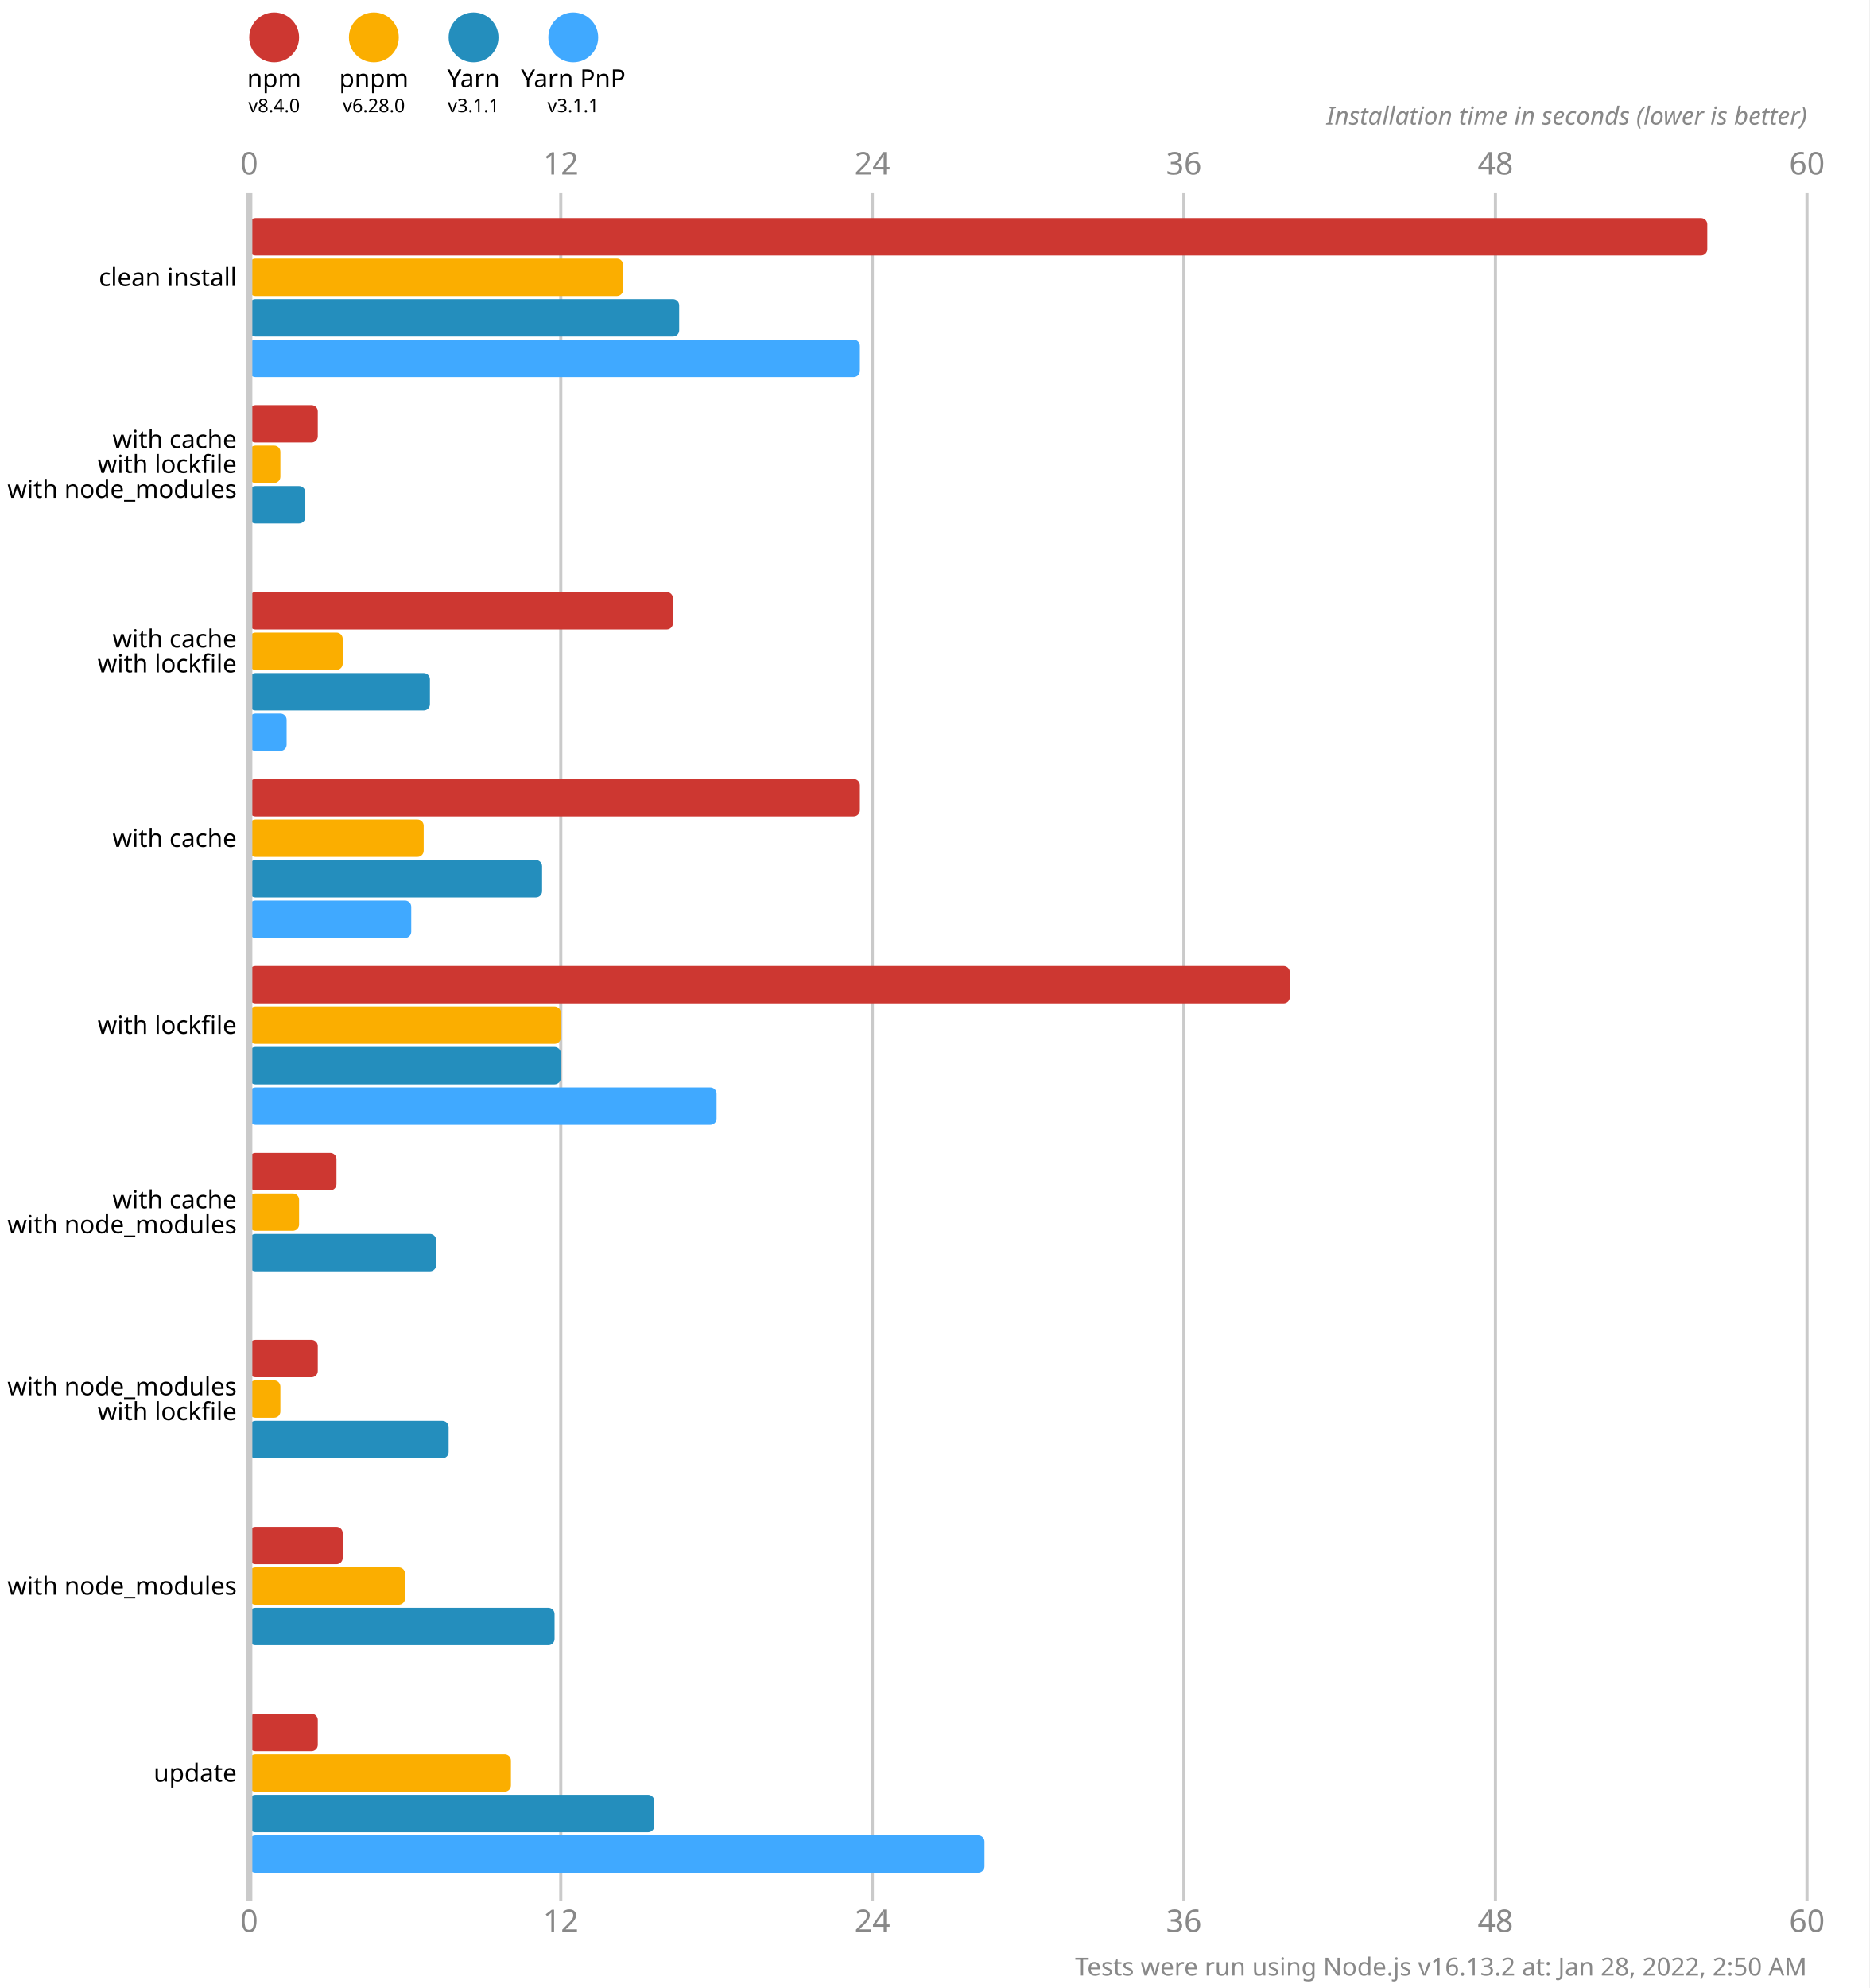
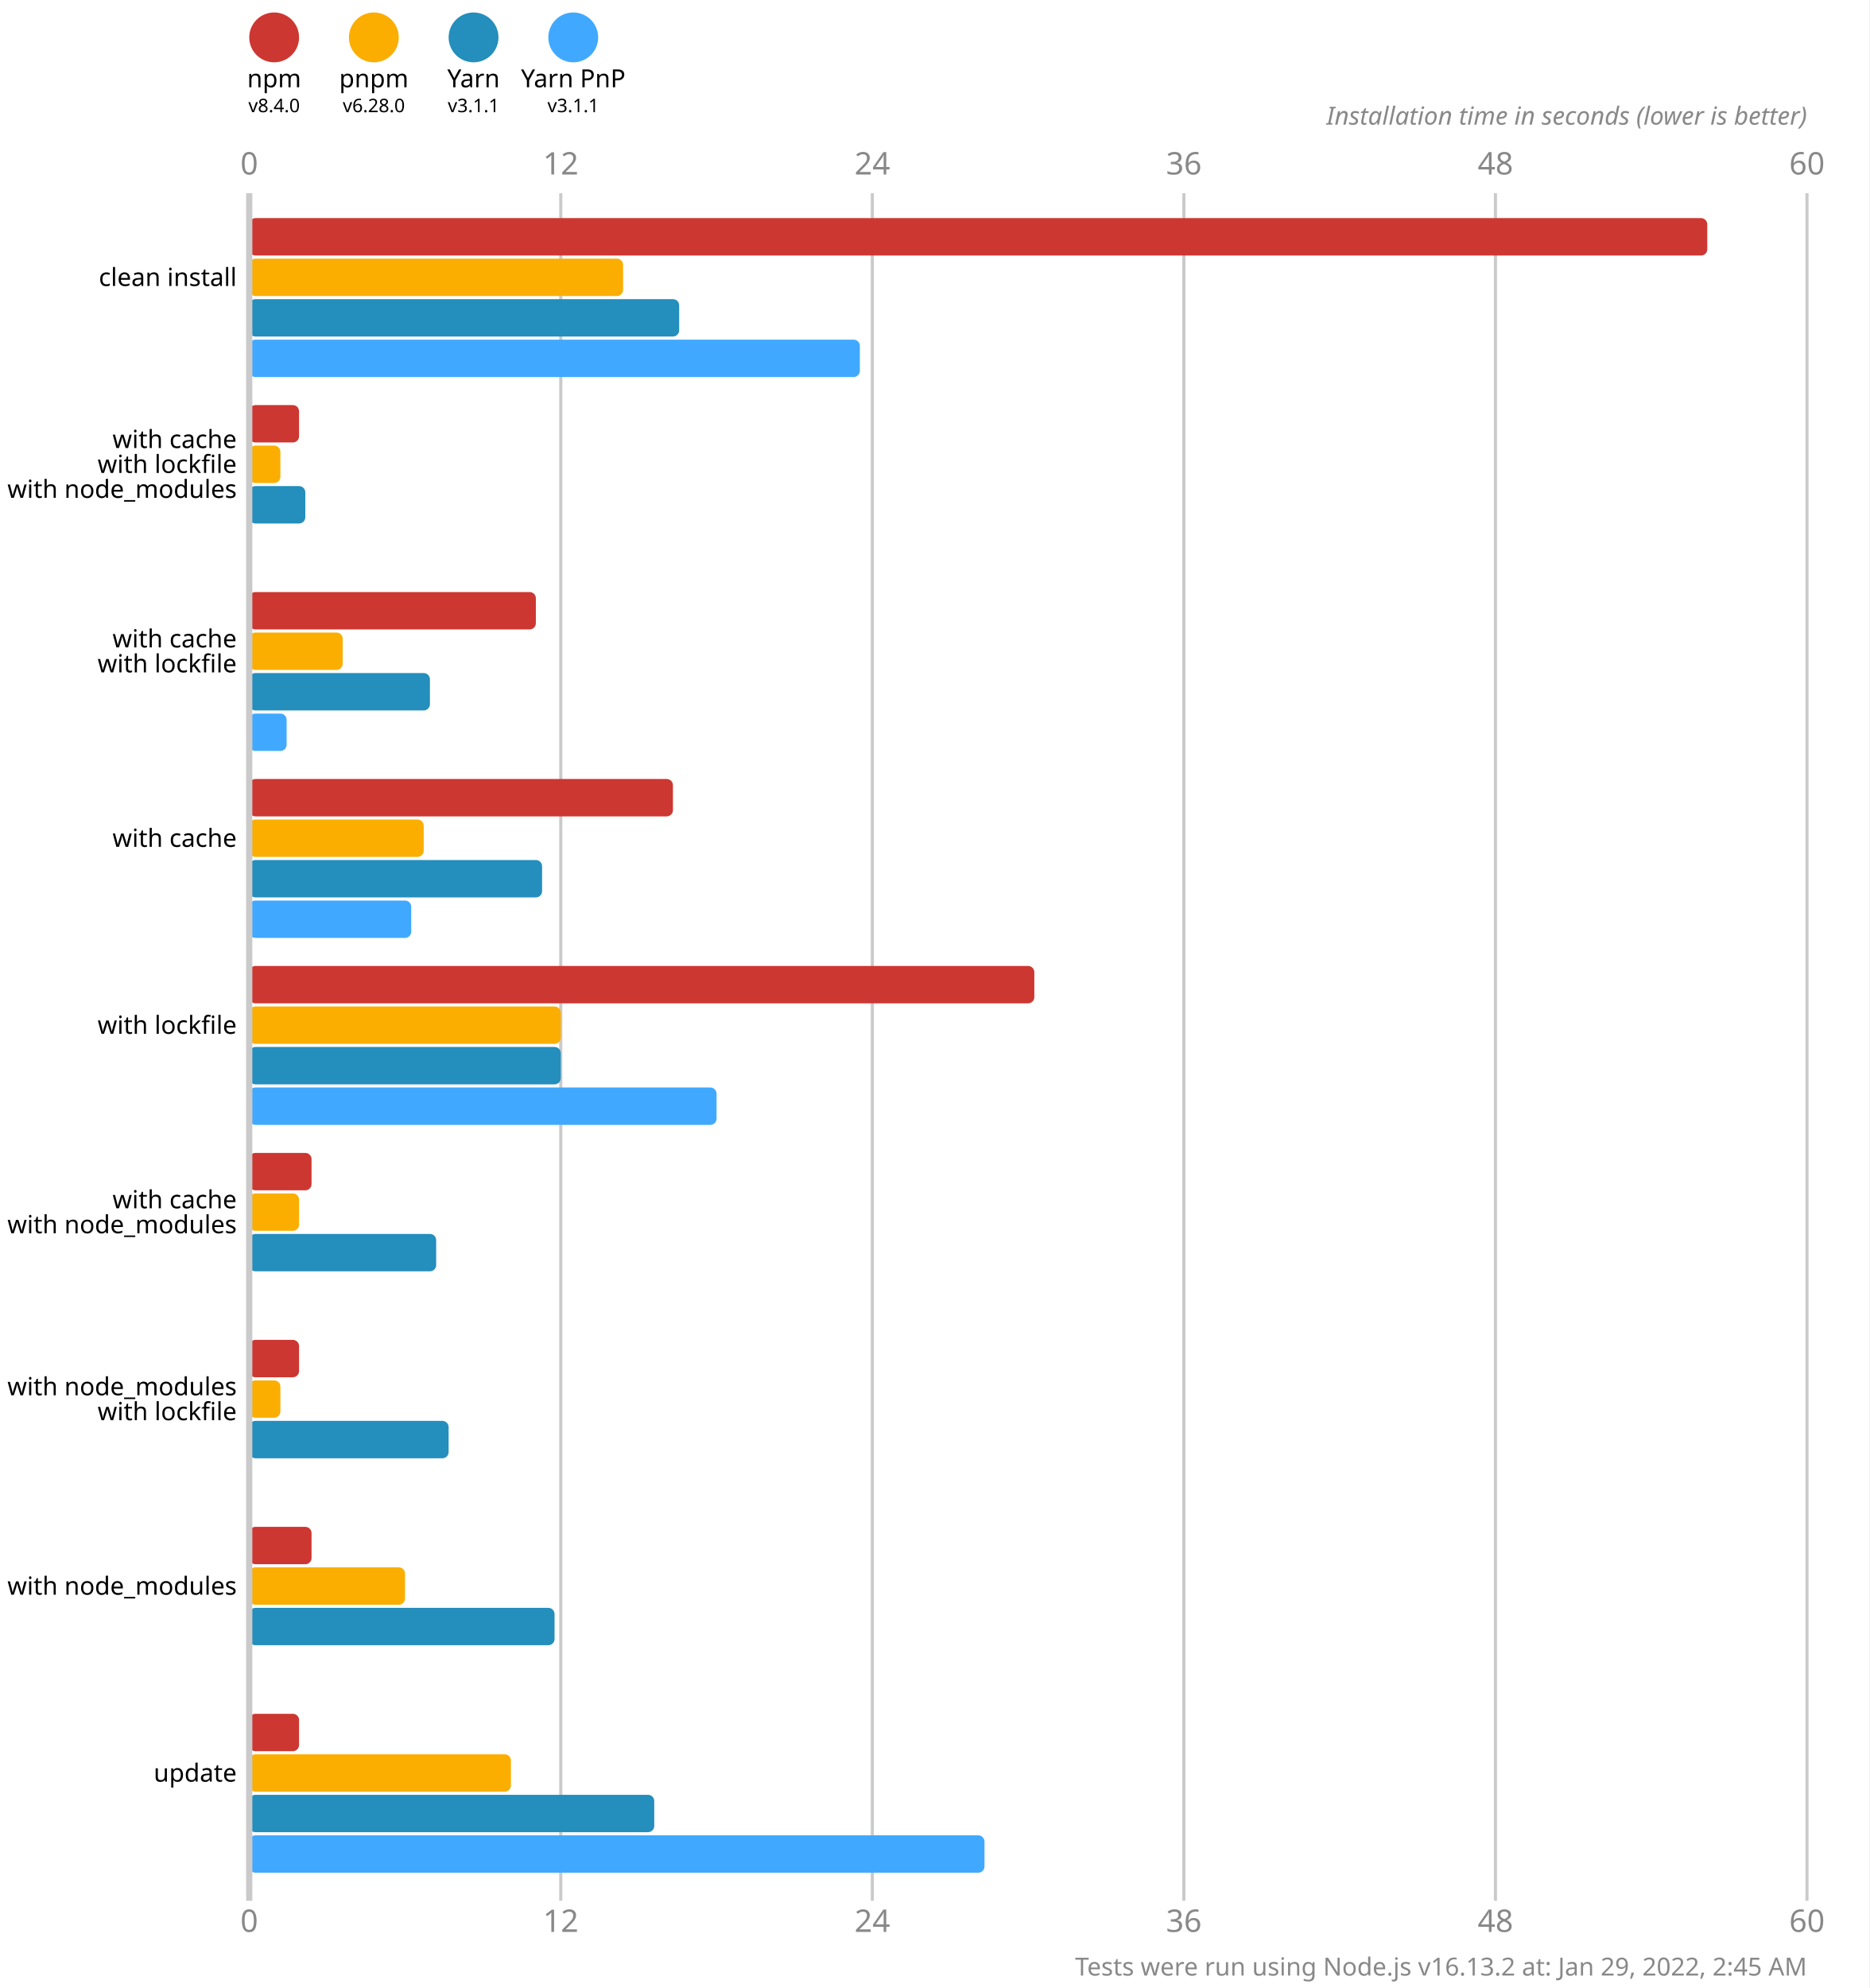
<svg xmlns="http://www.w3.org/2000/svg" version="1.1" viewBox="0 0 300 319">
  <style>
    .font { font-family: sans-serif; }
    .s3 { font-size: 3px; }
    .s4 { font-size: 4px; }
    .s5 { font-size: 5px; }
    .line { stroke: #cacaca; }
    .width { stroke-width: 0.5; }
    .text { fill: #888; }
  </style>
  <rect x="0" y="0" width="300" height="319" fill="#fff" />
  <circle cx="44" cy="6" r="4" fill="#cd3731" />
  <text x="44" y="14" class="font s4" text-anchor="middle">npm</text>
  <text x="44" y="18" class="font s3" text-anchor="middle">v8.4.0</text>
  <circle cx="60" cy="6" r="4" fill="#fbae00" />
  <text x="60" y="14" class="font s4" text-anchor="middle">pnpm</text>
  <text x="60" y="18" class="font s3" text-anchor="middle">v6.28.0</text>
  <circle cx="76" cy="6" r="4" fill="#248ebd" />
  <text x="76" y="14" class="font s4" text-anchor="middle">Yarn</text>
  <text x="76" y="18" class="font s3" text-anchor="middle">v3.1.1</text>
  <circle cx="92" cy="6" r="4" fill="#40a9ff" />
  <text x="92" y="14" class="font s4" text-anchor="middle">Yarn PnP</text>
  <text x="92" y="18" class="font s3" text-anchor="middle">v3.1.1</text>
  <text x="40" y="28" class="font s5 text" text-anchor="middle">0</text>
  <text x="40" y="310" class="font s5 text" text-anchor="middle">0</text>
  <line x1="90" y1="31" x2="90" y2="305" class="line width" />
  <text x="90" y="28" class="font s5 text" text-anchor="middle">12</text>
  <text x="90" y="310" class="font s5 text" text-anchor="middle">12</text>
  <line x1="140" y1="31" x2="140" y2="305" class="line width" />
  <text x="140" y="28" class="font s5 text" text-anchor="middle">24</text>
  <text x="140" y="310" class="font s5 text" text-anchor="middle">24</text>
  <line x1="190" y1="31" x2="190" y2="305" class="line width" />
  <text x="190" y="28" class="font s5 text" text-anchor="middle">36</text>
  <text x="190" y="310" class="font s5 text" text-anchor="middle">36</text>
  <line x1="240" y1="31" x2="240" y2="305" class="line width" />
  <text x="240" y="28" class="font s5 text" text-anchor="middle">48</text>
  <text x="240" y="310" class="font s5 text" text-anchor="middle">48</text>
  <line x1="290" y1="31" x2="290" y2="305" class="line width" />
  <text x="290" y="28" class="font s5 text" text-anchor="middle">60</text>
  <text x="290" y="310" class="font s5 text" text-anchor="middle">60</text>
  <text x="290" y="20" class="font s4 text" font-style="italic" text-anchor="end">Installation time in seconds (lower is better)</text>
  <rect x="40" y="35" width="234" height="6" fill="#cd3731" rx="1" ry="1" />
  <rect x="40" y="41.5" width="60" height="6" fill="#fbae00" rx="1" ry="1" />
  <rect x="40" y="48" width="69" height="6" fill="#248ebd" rx="1" ry="1" />
  <rect x="40" y="54.5" width="98" height="6" fill="#40a9ff" rx="1" ry="1" />
-   <rect x="40" y="65" width="11" height="6" fill="#cd3731" rx="1" ry="1" />
+   <rect x="40" y="65" width="8" height="6" fill="#cd3731" rx="1" ry="1" />
  <rect x="40" y="71.5" width="5" height="6" fill="#fbae00" rx="1" ry="1" />
  <rect x="40" y="78" width="9" height="6" fill="#248ebd" rx="1" ry="1" />
  <rect x="40" y="84.5" width="0" height="6" fill="#40a9ff" rx="1" ry="1" />
-   <rect x="40" y="95" width="68" height="6" fill="#cd3731" rx="1" ry="1" />
+   <rect x="40" y="95" width="46" height="6" fill="#cd3731" rx="1" ry="1" />
  <rect x="40" y="101.5" width="15" height="6" fill="#fbae00" rx="1" ry="1" />
  <rect x="40" y="108" width="29" height="6" fill="#248ebd" rx="1" ry="1" />
  <rect x="40" y="114.5" width="6" height="6" fill="#40a9ff" rx="1" ry="1" />
-   <rect x="40" y="125" width="98" height="6" fill="#cd3731" rx="1" ry="1" />
+   <rect x="40" y="125" width="68" height="6" fill="#cd3731" rx="1" ry="1" />
  <rect x="40" y="131.5" width="28" height="6" fill="#fbae00" rx="1" ry="1" />
  <rect x="40" y="138" width="47" height="6" fill="#248ebd" rx="1" ry="1" />
  <rect x="40" y="144.5" width="26" height="6" fill="#40a9ff" rx="1" ry="1" />
-   <rect x="40" y="155" width="167" height="6" fill="#cd3731" rx="1" ry="1" />
+   <rect x="40" y="155" width="126" height="6" fill="#cd3731" rx="1" ry="1" />
  <rect x="40" y="161.5" width="50" height="6" fill="#fbae00" rx="1" ry="1" />
  <rect x="40" y="168" width="50" height="6" fill="#248ebd" rx="1" ry="1" />
  <rect x="40" y="174.5" width="75" height="6" fill="#40a9ff" rx="1" ry="1" />
-   <rect x="40" y="185" width="14" height="6" fill="#cd3731" rx="1" ry="1" />
+   <rect x="40" y="185" width="10" height="6" fill="#cd3731" rx="1" ry="1" />
  <rect x="40" y="191.5" width="8" height="6" fill="#fbae00" rx="1" ry="1" />
  <rect x="40" y="198" width="30" height="6" fill="#248ebd" rx="1" ry="1" />
  <rect x="40" y="204.5" width="0" height="6" fill="#40a9ff" rx="1" ry="1" />
-   <rect x="40" y="215" width="11" height="6" fill="#cd3731" rx="1" ry="1" />
+   <rect x="40" y="215" width="8" height="6" fill="#cd3731" rx="1" ry="1" />
  <rect x="40" y="221.5" width="5" height="6" fill="#fbae00" rx="1" ry="1" />
  <rect x="40" y="228" width="32" height="6" fill="#248ebd" rx="1" ry="1" />
  <rect x="40" y="234.5" width="0" height="6" fill="#40a9ff" rx="1" ry="1" />
-   <rect x="40" y="245" width="15" height="6" fill="#cd3731" rx="1" ry="1" />
+   <rect x="40" y="245" width="10" height="6" fill="#cd3731" rx="1" ry="1" />
  <rect x="40" y="251.5" width="25" height="6" fill="#fbae00" rx="1" ry="1" />
  <rect x="40" y="258" width="49" height="6" fill="#248ebd" rx="1" ry="1" />
  <rect x="40" y="264.5" width="0" height="6" fill="#40a9ff" rx="1" ry="1" />
-   <rect x="40" y="275" width="11" height="6" fill="#cd3731" rx="1" ry="1" />
+   <rect x="40" y="275" width="8" height="6" fill="#cd3731" rx="1" ry="1" />
  <rect x="40" y="281.5" width="42" height="6" fill="#fbae00" rx="1" ry="1" />
  <rect x="40" y="288" width="65" height="6" fill="#248ebd" rx="1" ry="1" />
  <rect x="40" y="294.5" width="118" height="6" fill="#40a9ff" rx="1" ry="1" />
  <line x1="40" y1="31" x2="40" y2="305" class="line" />
  <text x="38" y="44.5" class="font s4" dominant-baseline="middle" text-anchor="end">clean install</text>
  <text x="38" y="70.5" class="font s4" dominant-baseline="middle" text-anchor="end">with cache</text>
  <text x="38" y="74.5" class="font s4" dominant-baseline="middle" text-anchor="end">with lockfile</text>
  <text x="38" y="78.5" class="font s4" dominant-baseline="middle" text-anchor="end">with node_modules</text>
  <text x="38" y="102.5" class="font s4" dominant-baseline="middle" text-anchor="end">with cache</text>
  <text x="38" y="106.5" class="font s4" dominant-baseline="middle" text-anchor="end">with lockfile</text>
  <text x="38" y="134.5" class="font s4" dominant-baseline="middle" text-anchor="end">with cache</text>
  <text x="38" y="164.5" class="font s4" dominant-baseline="middle" text-anchor="end">with lockfile</text>
  <text x="38" y="192.5" class="font s4" dominant-baseline="middle" text-anchor="end">with cache</text>
  <text x="38" y="196.5" class="font s4" dominant-baseline="middle" text-anchor="end">with node_modules</text>
  <text x="38" y="222.5" class="font s4" dominant-baseline="middle" text-anchor="end">with node_modules</text>
  <text x="38" y="226.5" class="font s4" dominant-baseline="middle" text-anchor="end">with lockfile</text>
  <text x="38" y="254.5" class="font s4" dominant-baseline="middle" text-anchor="end">with node_modules</text>
  <text x="38" y="284.5" class="font s4" dominant-baseline="middle" text-anchor="end">update</text>
-   <text x="290" y="317" class="font s4 text" text-anchor="end">Tests were run using Node.js v16.13.2 at: Jan 28, 2022, 2:50 AM</text>
+   <text x="290" y="317" class="font s4 text" text-anchor="end">Tests were run using Node.js v16.13.2 at: Jan 29, 2022, 2:45 AM</text>
</svg>
